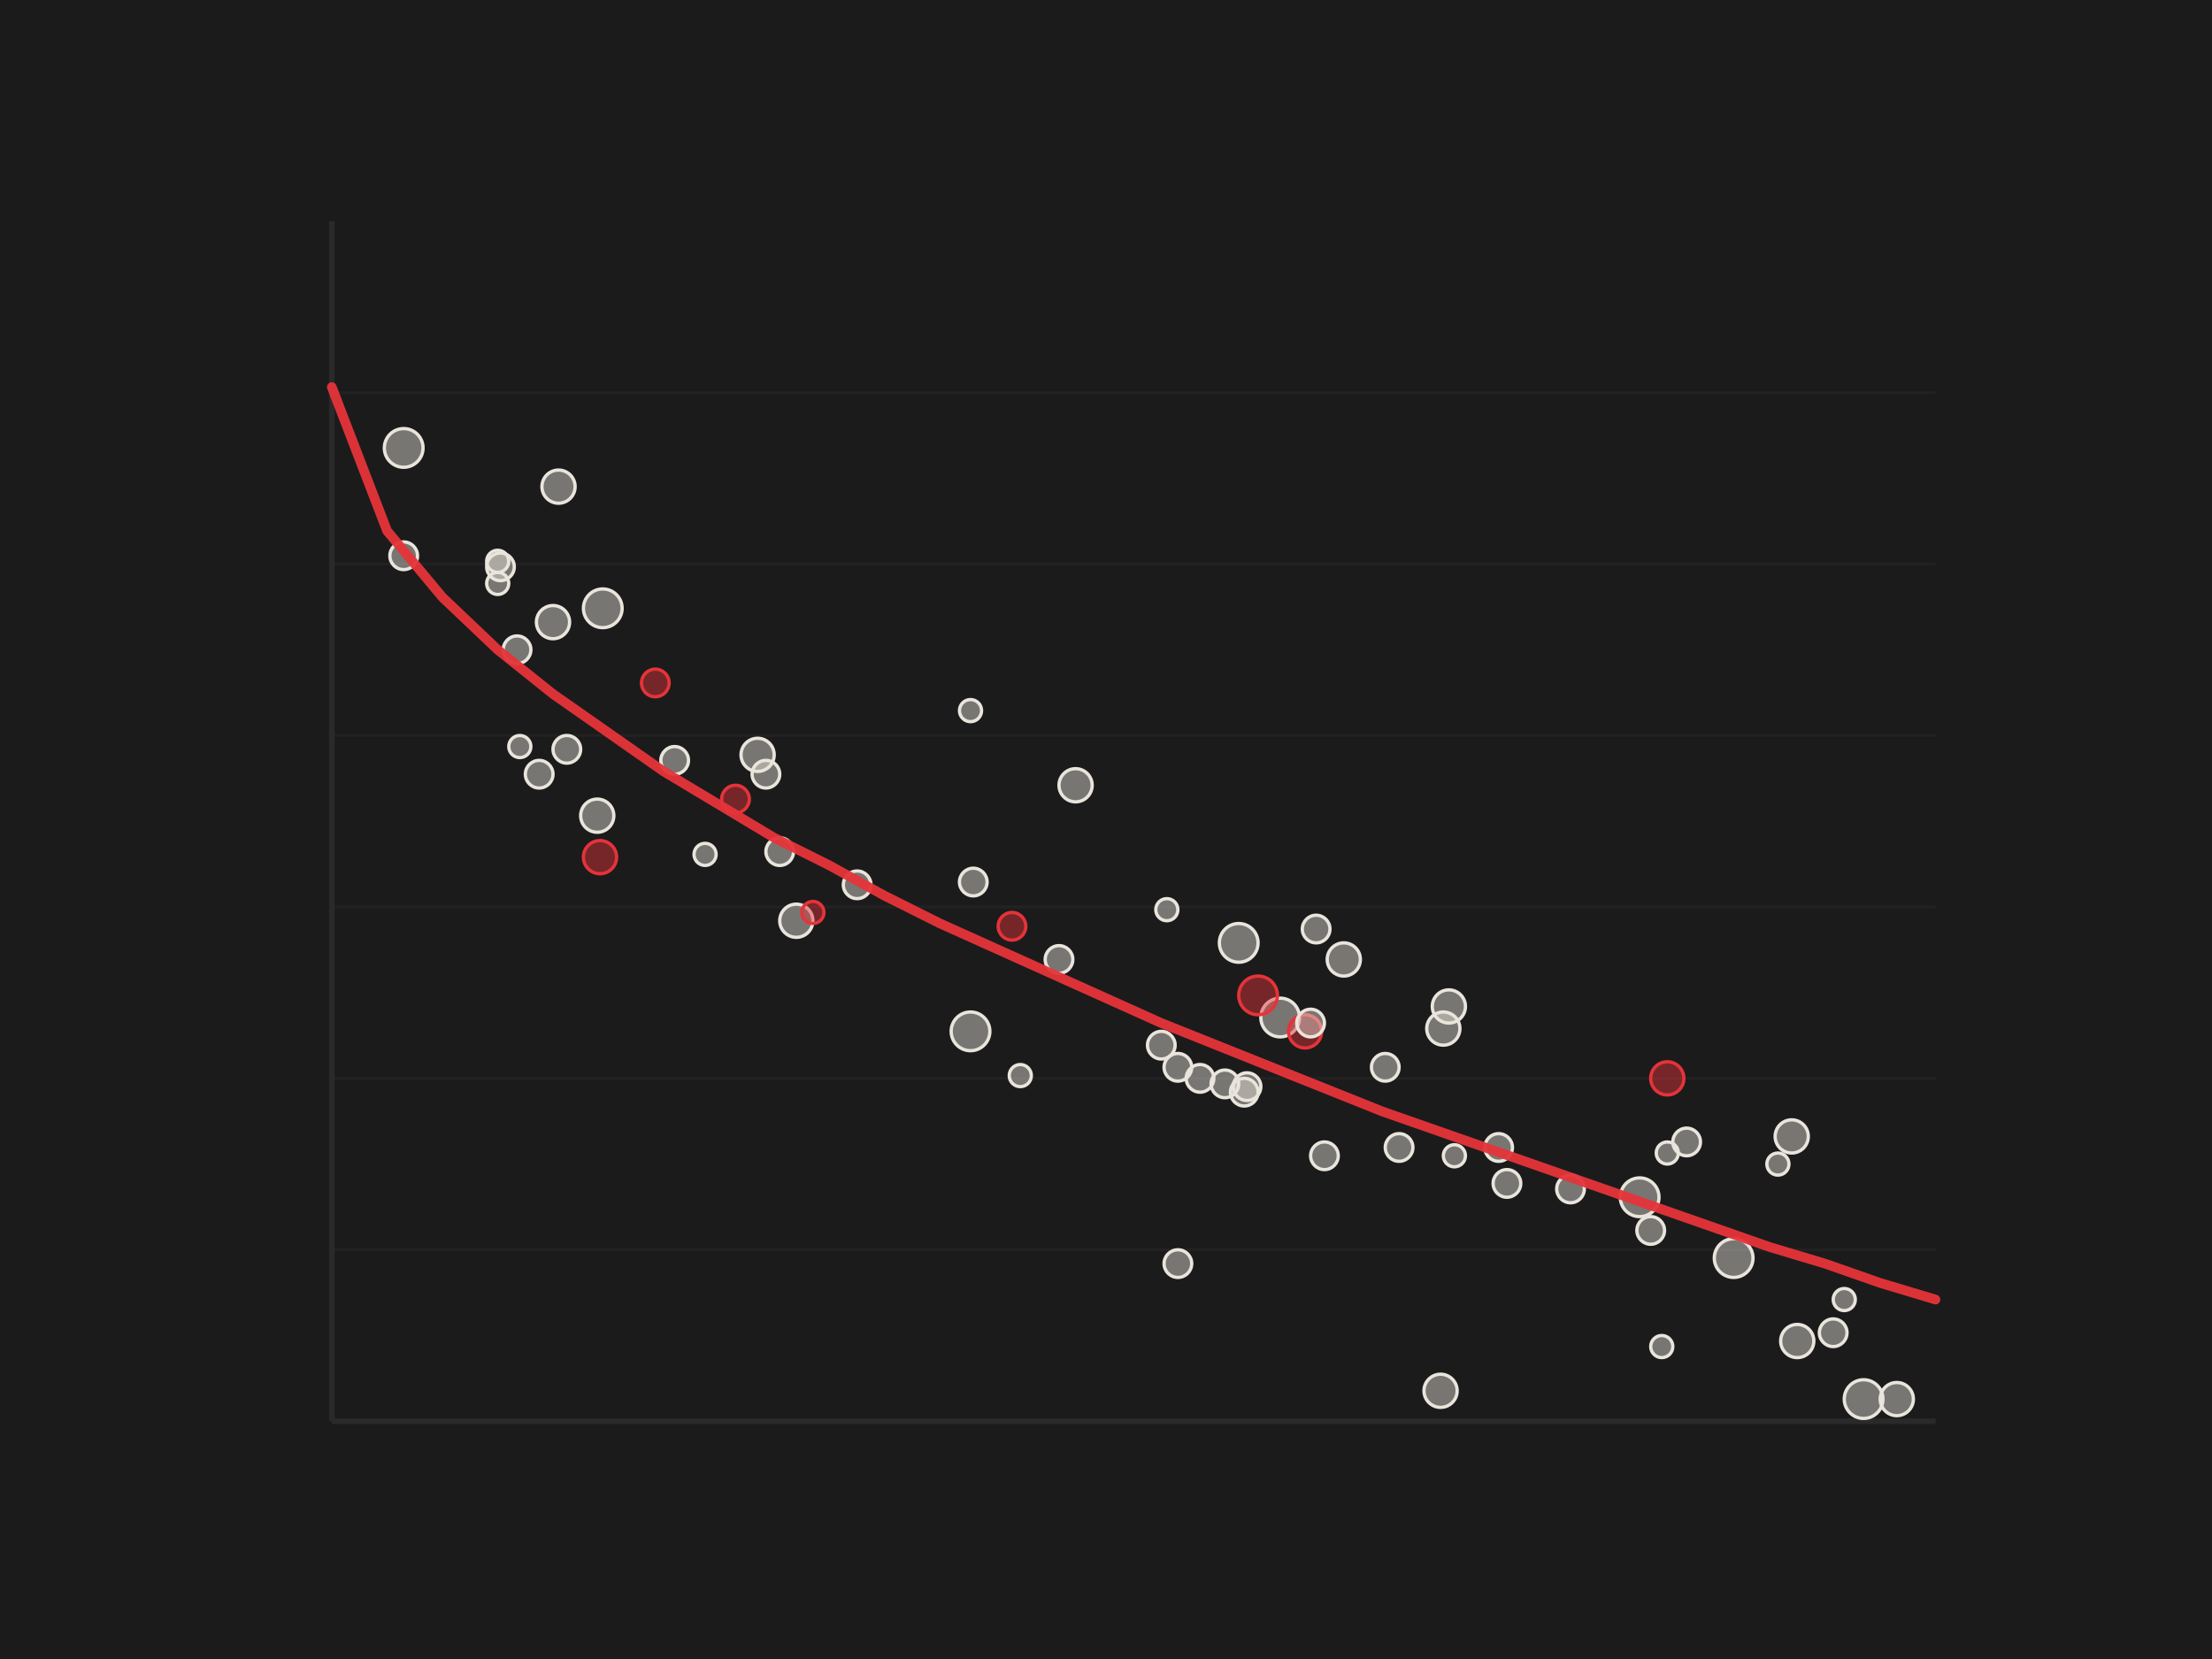
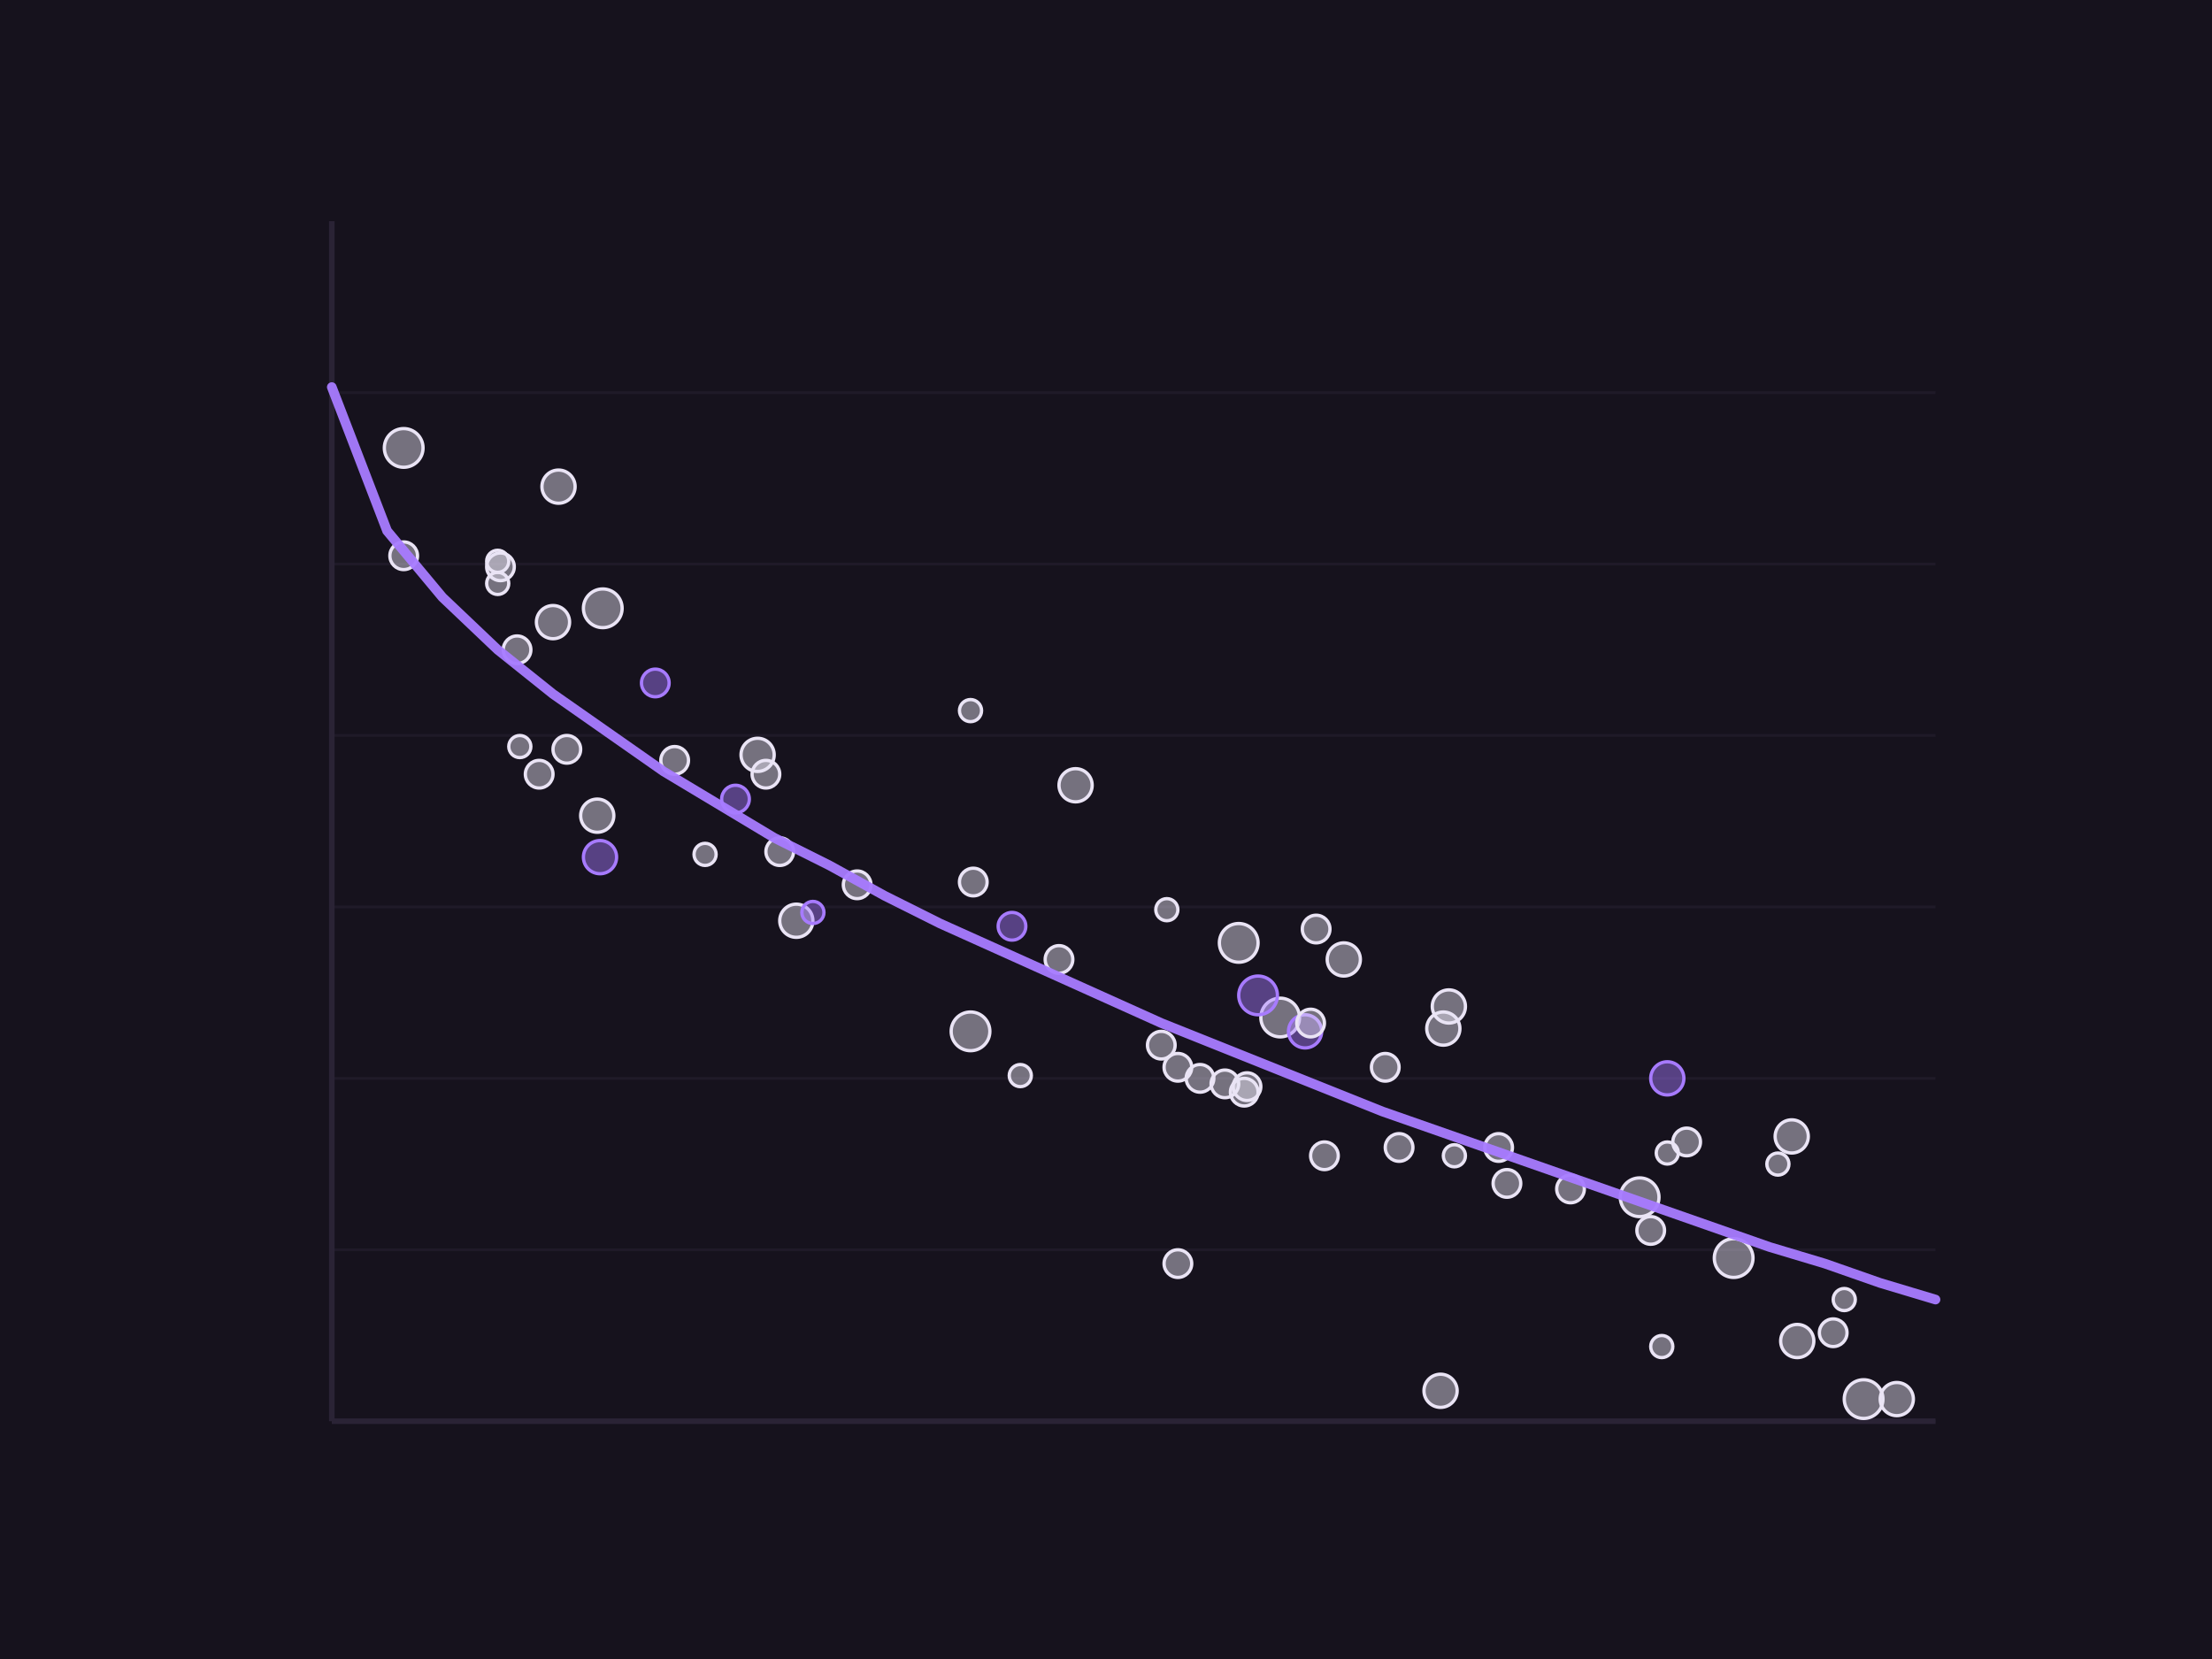
<svg xmlns="http://www.w3.org/2000/svg" viewBox="0 0 800 600" width="800" height="600">
-   <rect width="800" height="600" fill="#1B1B1B" />
-   <line x1="120" y1="142" x2="700" y2="142" stroke="#2A2A2A" stroke-width="1" opacity=".45" />
-   <line x1="120" y1="204" x2="700" y2="204" stroke="#2A2A2A" stroke-width="1" opacity=".45" />
-   <line x1="120" y1="266" x2="700" y2="266" stroke="#2A2A2A" stroke-width="1" opacity=".45" />
-   <line x1="120" y1="328" x2="700" y2="328" stroke="#2A2A2A" stroke-width="1" opacity=".45" />
-   <line x1="120" y1="390" x2="700" y2="390" stroke="#2A2A2A" stroke-width="1" opacity=".45" />
-   <line x1="120" y1="452" x2="700" y2="452" stroke="#2A2A2A" stroke-width="1" opacity=".45" />
-   <line x1="120" y1="514" x2="700" y2="514" stroke="#2A2A2A" stroke-width="1" opacity=".45" />
-   <line x1="120" y1="80" x2="120" y2="514" stroke="#2A2A2A" stroke-width="2" />
-   <line x1="120" y1="514" x2="700" y2="514" stroke="#2A2A2A" stroke-width="2" />
-   <circle cx="389" cy="284" r="6" fill="#E9E5DD" fill-opacity=".45" stroke="#E9E5DD" stroke-width="1.2" />
-   <circle cx="610" cy="413" r="5" fill="#E9E5DD" fill-opacity=".45" stroke="#E9E5DD" stroke-width="1.2" />
-   <circle cx="422" cy="329" r="4" fill="#E9E5DD" fill-opacity=".45" stroke="#E9E5DD" stroke-width="1.2" />
-   <circle cx="218" cy="220" r="7" fill="#E9E5DD" fill-opacity=".45" stroke="#E9E5DD" stroke-width="1.2" />
-   <circle cx="521" cy="503" r="6" fill="#E9E5DD" fill-opacity=".45" stroke="#E9E5DD" stroke-width="1.2" />
-   <circle cx="479" cy="418" r="5" fill="#E9E5DD" fill-opacity=".45" stroke="#E9E5DD" stroke-width="1.2" />
-   <circle cx="597" cy="445" r="5" fill="#E9E5DD" fill-opacity=".45" stroke="#E9E5DD" stroke-width="1.2" />
-   <circle cx="568" cy="430" r="5" fill="#E9E5DD" fill-opacity=".45" stroke="#E9E5DD" stroke-width="1.2" />
-   <circle cx="603" cy="390" r="6" fill="#E5333A" fill-opacity=".45" stroke="#E5333A" stroke-width="1.2" />
-   <circle cx="187" cy="235" r="5" fill="#E9E5DD" fill-opacity=".45" stroke="#E9E5DD" stroke-width="1.2" />
-   <circle cx="443" cy="392" r="5" fill="#E9E5DD" fill-opacity=".45" stroke="#E9E5DD" stroke-width="1.2" />
-   <circle cx="266" cy="289" r="5" fill="#E5333A" fill-opacity=".45" stroke="#E5333A" stroke-width="1.2" />
-   <circle cx="450" cy="395" r="5" fill="#E9E5DD" fill-opacity=".45" stroke="#E9E5DD" stroke-width="1.2" />
-   <circle cx="667" cy="470" r="4" fill="#E9E5DD" fill-opacity=".45" stroke="#E9E5DD" stroke-width="1.2" />
-   <circle cx="650" cy="485" r="6" fill="#E9E5DD" fill-opacity=".45" stroke="#E9E5DD" stroke-width="1.2" />
-   <circle cx="451" cy="393" r="5" fill="#E9E5DD" fill-opacity=".45" stroke="#E9E5DD" stroke-width="1.2" />
-   <circle cx="288" cy="333" r="6" fill="#E9E5DD" fill-opacity=".45" stroke="#E9E5DD" stroke-width="1.2" />
-   <circle cx="205" cy="271" r="5" fill="#E9E5DD" fill-opacity=".45" stroke="#E9E5DD" stroke-width="1.2" />
-   <circle cx="146" cy="162" r="7" fill="#E9E5DD" fill-opacity=".45" stroke="#E9E5DD" stroke-width="1.2" />
-   <circle cx="420" cy="378" r="5" fill="#E9E5DD" fill-opacity=".45" stroke="#E9E5DD" stroke-width="1.2" />
-   <circle cx="351" cy="257" r="4" fill="#E9E5DD" fill-opacity=".45" stroke="#E9E5DD" stroke-width="1.2" />
-   <circle cx="674" cy="506" r="7" fill="#E9E5DD" fill-opacity=".45" stroke="#E9E5DD" stroke-width="1.2" />
-   <circle cx="627" cy="455" r="7" fill="#E9E5DD" fill-opacity=".45" stroke="#E9E5DD" stroke-width="1.2" />
-   <circle cx="195" cy="280" r="5" fill="#E9E5DD" fill-opacity=".45" stroke="#E9E5DD" stroke-width="1.2" />
-   <circle cx="282" cy="308" r="5" fill="#E9E5DD" fill-opacity=".45" stroke="#E9E5DD" stroke-width="1.2" />
-   <circle cx="181" cy="205" r="5" fill="#E9E5DD" fill-opacity=".45" stroke="#E9E5DD" stroke-width="1.2" />
-   <circle cx="274" cy="273" r="6" fill="#E9E5DD" fill-opacity=".45" stroke="#E9E5DD" stroke-width="1.2" />
-   <circle cx="463" cy="368" r="7" fill="#E9E5DD" fill-opacity=".45" stroke="#E9E5DD" stroke-width="1.2" />
-   <circle cx="352" cy="319" r="5" fill="#E9E5DD" fill-opacity=".45" stroke="#E9E5DD" stroke-width="1.2" />
-   <circle cx="277" cy="280" r="5" fill="#E9E5DD" fill-opacity=".45" stroke="#E9E5DD" stroke-width="1.2" />
-   <circle cx="486" cy="347" r="6" fill="#E9E5DD" fill-opacity=".45" stroke="#E9E5DD" stroke-width="1.2" />
-   <circle cx="472" cy="373" r="6" fill="#E5333A" fill-opacity=".45" stroke="#E5333A" stroke-width="1.2" />
-   <circle cx="200" cy="225" r="6" fill="#E9E5DD" fill-opacity=".45" stroke="#E9E5DD" stroke-width="1.2" />
-   <circle cx="593" cy="433" r="7" fill="#E9E5DD" fill-opacity=".45" stroke="#E9E5DD" stroke-width="1.2" />
-   <circle cx="426" cy="457" r="5" fill="#E9E5DD" fill-opacity=".45" stroke="#E9E5DD" stroke-width="1.2" />
-   <circle cx="448" cy="341" r="7" fill="#E9E5DD" fill-opacity=".45" stroke="#E9E5DD" stroke-width="1.2" />
-   <circle cx="294" cy="330" r="4" fill="#E5333A" fill-opacity=".45" stroke="#E5333A" stroke-width="1.2" />
-   <circle cx="366" cy="335" r="5" fill="#E5333A" fill-opacity=".45" stroke="#E5333A" stroke-width="1.2" />
-   <circle cx="237" cy="247" r="5" fill="#E5333A" fill-opacity=".45" stroke="#E5333A" stroke-width="1.2" />
-   <circle cx="216" cy="295" r="6" fill="#E9E5DD" fill-opacity=".45" stroke="#E9E5DD" stroke-width="1.2" />
-   <circle cx="501" cy="386" r="5" fill="#E9E5DD" fill-opacity=".45" stroke="#E9E5DD" stroke-width="1.2" />
-   <circle cx="648" cy="411" r="6" fill="#E9E5DD" fill-opacity=".45" stroke="#E9E5DD" stroke-width="1.2" />
-   <circle cx="526" cy="418" r="4" fill="#E9E5DD" fill-opacity=".45" stroke="#E9E5DD" stroke-width="1.2" />
-   <circle cx="542" cy="415" r="5" fill="#E9E5DD" fill-opacity=".45" stroke="#E9E5DD" stroke-width="1.2" />
-   <circle cx="180" cy="203" r="4" fill="#E9E5DD" fill-opacity=".45" stroke="#E9E5DD" stroke-width="1.2" />
-   <circle cx="545" cy="428" r="5" fill="#E9E5DD" fill-opacity=".45" stroke="#E9E5DD" stroke-width="1.2" />
-   <circle cx="643" cy="421" r="4" fill="#E9E5DD" fill-opacity=".45" stroke="#E9E5DD" stroke-width="1.2" />
-   <circle cx="369" cy="389" r="4" fill="#E9E5DD" fill-opacity=".45" stroke="#E9E5DD" stroke-width="1.2" />
-   <circle cx="455" cy="360" r="7" fill="#E5333A" fill-opacity=".45" stroke="#E5333A" stroke-width="1.2" />
-   <circle cx="180" cy="211" r="4" fill="#E9E5DD" fill-opacity=".45" stroke="#E9E5DD" stroke-width="1.2" />
-   <circle cx="686" cy="506" r="6" fill="#E9E5DD" fill-opacity=".45" stroke="#E9E5DD" stroke-width="1.2" />
-   <circle cx="522" cy="372" r="6" fill="#E9E5DD" fill-opacity=".45" stroke="#E9E5DD" stroke-width="1.2" />
-   <circle cx="601" cy="487" r="4" fill="#E9E5DD" fill-opacity=".45" stroke="#E9E5DD" stroke-width="1.2" />
-   <circle cx="188" cy="270" r="4" fill="#E9E5DD" fill-opacity=".45" stroke="#E9E5DD" stroke-width="1.2" />
-   <circle cx="524" cy="364" r="6" fill="#E9E5DD" fill-opacity=".45" stroke="#E9E5DD" stroke-width="1.2" />
-   <circle cx="146" cy="201" r="5" fill="#E9E5DD" fill-opacity=".45" stroke="#E9E5DD" stroke-width="1.2" />
-   <circle cx="476" cy="336" r="5" fill="#E9E5DD" fill-opacity=".45" stroke="#E9E5DD" stroke-width="1.2" />
-   <circle cx="383" cy="347" r="5" fill="#E9E5DD" fill-opacity=".45" stroke="#E9E5DD" stroke-width="1.2" />
-   <circle cx="506" cy="415" r="5" fill="#E9E5DD" fill-opacity=".45" stroke="#E9E5DD" stroke-width="1.2" />
-   <circle cx="351" cy="373" r="7" fill="#E9E5DD" fill-opacity=".45" stroke="#E9E5DD" stroke-width="1.2" />
-   <circle cx="255" cy="309" r="4" fill="#E9E5DD" fill-opacity=".45" stroke="#E9E5DD" stroke-width="1.2" />
-   <circle cx="663" cy="482" r="5" fill="#E9E5DD" fill-opacity=".45" stroke="#E9E5DD" stroke-width="1.2" />
-   <circle cx="202" cy="176" r="6" fill="#E9E5DD" fill-opacity=".45" stroke="#E9E5DD" stroke-width="1.2" />
-   <circle cx="426" cy="386" r="5" fill="#E9E5DD" fill-opacity=".45" stroke="#E9E5DD" stroke-width="1.2" />
-   <circle cx="603" cy="417" r="4" fill="#E9E5DD" fill-opacity=".45" stroke="#E9E5DD" stroke-width="1.2" />
-   <circle cx="474" cy="370" r="5" fill="#E9E5DD" fill-opacity=".45" stroke="#E9E5DD" stroke-width="1.2" />
-   <circle cx="310" cy="320" r="5" fill="#E9E5DD" fill-opacity=".45" stroke="#E9E5DD" stroke-width="1.2" />
-   <circle cx="244" cy="275" r="5" fill="#E9E5DD" fill-opacity=".45" stroke="#E9E5DD" stroke-width="1.2" />
-   <circle cx="217" cy="310" r="6" fill="#E5333A" fill-opacity=".45" stroke="#E5333A" stroke-width="1.2" />
-   <circle cx="434" cy="390" r="5" fill="#E9E5DD" fill-opacity=".45" stroke="#E9E5DD" stroke-width="1.2" />
-   <polyline points="120,140 140,192 160,216 180,235 200,251 220,265 240,279 260,291 280,303 300,313 320,324 340,334 360,343 380,352 400,361 420,370 440,378 460,386 480,394 500,402 520,409 540,416 560,423 580,430 600,437 620,444 640,451 660,457 680,464 700,470" fill="none" stroke="#E5333A" stroke-width="3.5" stroke-linecap="round" opacity=".95" />
+   <rect width="800" height="600" fill="#16121D" />
+   <line x1="120" y1="142" x2="700" y2="142" stroke="#2A2335" stroke-width="1" opacity=".45" />
+   <line x1="120" y1="204" x2="700" y2="204" stroke="#2A2335" stroke-width="1" opacity=".45" />
+   <line x1="120" y1="266" x2="700" y2="266" stroke="#2A2335" stroke-width="1" opacity=".45" />
+   <line x1="120" y1="328" x2="700" y2="328" stroke="#2A2335" stroke-width="1" opacity=".45" />
+   <line x1="120" y1="390" x2="700" y2="390" stroke="#2A2335" stroke-width="1" opacity=".45" />
+   <line x1="120" y1="452" x2="700" y2="452" stroke="#2A2335" stroke-width="1" opacity=".45" />
+   <line x1="120" y1="514" x2="700" y2="514" stroke="#2A2335" stroke-width="1" opacity=".45" />
+   <line x1="120" y1="80" x2="120" y2="514" stroke="#2A2335" stroke-width="2" />
+   <line x1="120" y1="514" x2="700" y2="514" stroke="#2A2335" stroke-width="2" />
+   <circle cx="389" cy="284" r="6" fill="#EAE4F5" fill-opacity=".45" stroke="#EAE4F5" stroke-width="1.2" />
+   <circle cx="610" cy="413" r="5" fill="#EAE4F5" fill-opacity=".45" stroke="#EAE4F5" stroke-width="1.2" />
+   <circle cx="422" cy="329" r="4" fill="#EAE4F5" fill-opacity=".45" stroke="#EAE4F5" stroke-width="1.2" />
+   <circle cx="218" cy="220" r="7" fill="#EAE4F5" fill-opacity=".45" stroke="#EAE4F5" stroke-width="1.2" />
+   <circle cx="521" cy="503" r="6" fill="#EAE4F5" fill-opacity=".45" stroke="#EAE4F5" stroke-width="1.2" />
+   <circle cx="479" cy="418" r="5" fill="#EAE4F5" fill-opacity=".45" stroke="#EAE4F5" stroke-width="1.2" />
+   <circle cx="597" cy="445" r="5" fill="#EAE4F5" fill-opacity=".45" stroke="#EAE4F5" stroke-width="1.2" />
+   <circle cx="568" cy="430" r="5" fill="#EAE4F5" fill-opacity=".45" stroke="#EAE4F5" stroke-width="1.2" />
+   <circle cx="603" cy="390" r="6" fill="#A77BFF" fill-opacity=".45" stroke="#A77BFF" stroke-width="1.2" />
+   <circle cx="187" cy="235" r="5" fill="#EAE4F5" fill-opacity=".45" stroke="#EAE4F5" stroke-width="1.2" />
+   <circle cx="443" cy="392" r="5" fill="#EAE4F5" fill-opacity=".45" stroke="#EAE4F5" stroke-width="1.2" />
+   <circle cx="266" cy="289" r="5" fill="#A77BFF" fill-opacity=".45" stroke="#A77BFF" stroke-width="1.2" />
+   <circle cx="450" cy="395" r="5" fill="#EAE4F5" fill-opacity=".45" stroke="#EAE4F5" stroke-width="1.2" />
+   <circle cx="667" cy="470" r="4" fill="#EAE4F5" fill-opacity=".45" stroke="#EAE4F5" stroke-width="1.2" />
+   <circle cx="650" cy="485" r="6" fill="#EAE4F5" fill-opacity=".45" stroke="#EAE4F5" stroke-width="1.2" />
+   <circle cx="451" cy="393" r="5" fill="#EAE4F5" fill-opacity=".45" stroke="#EAE4F5" stroke-width="1.2" />
+   <circle cx="288" cy="333" r="6" fill="#EAE4F5" fill-opacity=".45" stroke="#EAE4F5" stroke-width="1.2" />
+   <circle cx="205" cy="271" r="5" fill="#EAE4F5" fill-opacity=".45" stroke="#EAE4F5" stroke-width="1.2" />
+   <circle cx="146" cy="162" r="7" fill="#EAE4F5" fill-opacity=".45" stroke="#EAE4F5" stroke-width="1.2" />
+   <circle cx="420" cy="378" r="5" fill="#EAE4F5" fill-opacity=".45" stroke="#EAE4F5" stroke-width="1.2" />
+   <circle cx="351" cy="257" r="4" fill="#EAE4F5" fill-opacity=".45" stroke="#EAE4F5" stroke-width="1.2" />
+   <circle cx="674" cy="506" r="7" fill="#EAE4F5" fill-opacity=".45" stroke="#EAE4F5" stroke-width="1.2" />
+   <circle cx="627" cy="455" r="7" fill="#EAE4F5" fill-opacity=".45" stroke="#EAE4F5" stroke-width="1.2" />
+   <circle cx="195" cy="280" r="5" fill="#EAE4F5" fill-opacity=".45" stroke="#EAE4F5" stroke-width="1.2" />
+   <circle cx="282" cy="308" r="5" fill="#EAE4F5" fill-opacity=".45" stroke="#EAE4F5" stroke-width="1.2" />
+   <circle cx="181" cy="205" r="5" fill="#EAE4F5" fill-opacity=".45" stroke="#EAE4F5" stroke-width="1.2" />
+   <circle cx="274" cy="273" r="6" fill="#EAE4F5" fill-opacity=".45" stroke="#EAE4F5" stroke-width="1.2" />
+   <circle cx="463" cy="368" r="7" fill="#EAE4F5" fill-opacity=".45" stroke="#EAE4F5" stroke-width="1.2" />
+   <circle cx="352" cy="319" r="5" fill="#EAE4F5" fill-opacity=".45" stroke="#EAE4F5" stroke-width="1.2" />
+   <circle cx="277" cy="280" r="5" fill="#EAE4F5" fill-opacity=".45" stroke="#EAE4F5" stroke-width="1.2" />
+   <circle cx="486" cy="347" r="6" fill="#EAE4F5" fill-opacity=".45" stroke="#EAE4F5" stroke-width="1.2" />
+   <circle cx="472" cy="373" r="6" fill="#A77BFF" fill-opacity=".45" stroke="#A77BFF" stroke-width="1.2" />
+   <circle cx="200" cy="225" r="6" fill="#EAE4F5" fill-opacity=".45" stroke="#EAE4F5" stroke-width="1.2" />
+   <circle cx="593" cy="433" r="7" fill="#EAE4F5" fill-opacity=".45" stroke="#EAE4F5" stroke-width="1.2" />
+   <circle cx="426" cy="457" r="5" fill="#EAE4F5" fill-opacity=".45" stroke="#EAE4F5" stroke-width="1.2" />
+   <circle cx="448" cy="341" r="7" fill="#EAE4F5" fill-opacity=".45" stroke="#EAE4F5" stroke-width="1.2" />
+   <circle cx="294" cy="330" r="4" fill="#A77BFF" fill-opacity=".45" stroke="#A77BFF" stroke-width="1.2" />
+   <circle cx="366" cy="335" r="5" fill="#A77BFF" fill-opacity=".45" stroke="#A77BFF" stroke-width="1.2" />
+   <circle cx="237" cy="247" r="5" fill="#A77BFF" fill-opacity=".45" stroke="#A77BFF" stroke-width="1.2" />
+   <circle cx="216" cy="295" r="6" fill="#EAE4F5" fill-opacity=".45" stroke="#EAE4F5" stroke-width="1.2" />
+   <circle cx="501" cy="386" r="5" fill="#EAE4F5" fill-opacity=".45" stroke="#EAE4F5" stroke-width="1.2" />
+   <circle cx="648" cy="411" r="6" fill="#EAE4F5" fill-opacity=".45" stroke="#EAE4F5" stroke-width="1.2" />
+   <circle cx="526" cy="418" r="4" fill="#EAE4F5" fill-opacity=".45" stroke="#EAE4F5" stroke-width="1.2" />
+   <circle cx="542" cy="415" r="5" fill="#EAE4F5" fill-opacity=".45" stroke="#EAE4F5" stroke-width="1.2" />
+   <circle cx="180" cy="203" r="4" fill="#EAE4F5" fill-opacity=".45" stroke="#EAE4F5" stroke-width="1.2" />
+   <circle cx="545" cy="428" r="5" fill="#EAE4F5" fill-opacity=".45" stroke="#EAE4F5" stroke-width="1.2" />
+   <circle cx="643" cy="421" r="4" fill="#EAE4F5" fill-opacity=".45" stroke="#EAE4F5" stroke-width="1.2" />
+   <circle cx="369" cy="389" r="4" fill="#EAE4F5" fill-opacity=".45" stroke="#EAE4F5" stroke-width="1.2" />
+   <circle cx="455" cy="360" r="7" fill="#A77BFF" fill-opacity=".45" stroke="#A77BFF" stroke-width="1.2" />
+   <circle cx="180" cy="211" r="4" fill="#EAE4F5" fill-opacity=".45" stroke="#EAE4F5" stroke-width="1.2" />
+   <circle cx="686" cy="506" r="6" fill="#EAE4F5" fill-opacity=".45" stroke="#EAE4F5" stroke-width="1.2" />
+   <circle cx="522" cy="372" r="6" fill="#EAE4F5" fill-opacity=".45" stroke="#EAE4F5" stroke-width="1.2" />
+   <circle cx="601" cy="487" r="4" fill="#EAE4F5" fill-opacity=".45" stroke="#EAE4F5" stroke-width="1.2" />
+   <circle cx="188" cy="270" r="4" fill="#EAE4F5" fill-opacity=".45" stroke="#EAE4F5" stroke-width="1.2" />
+   <circle cx="524" cy="364" r="6" fill="#EAE4F5" fill-opacity=".45" stroke="#EAE4F5" stroke-width="1.2" />
+   <circle cx="146" cy="201" r="5" fill="#EAE4F5" fill-opacity=".45" stroke="#EAE4F5" stroke-width="1.2" />
+   <circle cx="476" cy="336" r="5" fill="#EAE4F5" fill-opacity=".45" stroke="#EAE4F5" stroke-width="1.2" />
+   <circle cx="383" cy="347" r="5" fill="#EAE4F5" fill-opacity=".45" stroke="#EAE4F5" stroke-width="1.2" />
+   <circle cx="506" cy="415" r="5" fill="#EAE4F5" fill-opacity=".45" stroke="#EAE4F5" stroke-width="1.2" />
+   <circle cx="351" cy="373" r="7" fill="#EAE4F5" fill-opacity=".45" stroke="#EAE4F5" stroke-width="1.2" />
+   <circle cx="255" cy="309" r="4" fill="#EAE4F5" fill-opacity=".45" stroke="#EAE4F5" stroke-width="1.2" />
+   <circle cx="663" cy="482" r="5" fill="#EAE4F5" fill-opacity=".45" stroke="#EAE4F5" stroke-width="1.2" />
+   <circle cx="202" cy="176" r="6" fill="#EAE4F5" fill-opacity=".45" stroke="#EAE4F5" stroke-width="1.2" />
+   <circle cx="426" cy="386" r="5" fill="#EAE4F5" fill-opacity=".45" stroke="#EAE4F5" stroke-width="1.2" />
+   <circle cx="603" cy="417" r="4" fill="#EAE4F5" fill-opacity=".45" stroke="#EAE4F5" stroke-width="1.2" />
+   <circle cx="474" cy="370" r="5" fill="#EAE4F5" fill-opacity=".45" stroke="#EAE4F5" stroke-width="1.2" />
+   <circle cx="310" cy="320" r="5" fill="#EAE4F5" fill-opacity=".45" stroke="#EAE4F5" stroke-width="1.2" />
+   <circle cx="244" cy="275" r="5" fill="#EAE4F5" fill-opacity=".45" stroke="#EAE4F5" stroke-width="1.2" />
+   <circle cx="217" cy="310" r="6" fill="#A77BFF" fill-opacity=".45" stroke="#A77BFF" stroke-width="1.2" />
+   <circle cx="434" cy="390" r="5" fill="#EAE4F5" fill-opacity=".45" stroke="#EAE4F5" stroke-width="1.2" />
+   <polyline points="120,140 140,192 160,216 180,235 200,251 220,265 240,279 260,291 280,303 300,313 320,324 340,334 360,343 380,352 400,361 420,370 440,378 460,386 480,394 500,402 520,409 540,416 560,423 580,430 600,437 620,444 640,451 660,457 680,464 700,470" fill="none" stroke="#A77BFF" stroke-width="3.5" stroke-linecap="round" opacity=".95" />
</svg>
